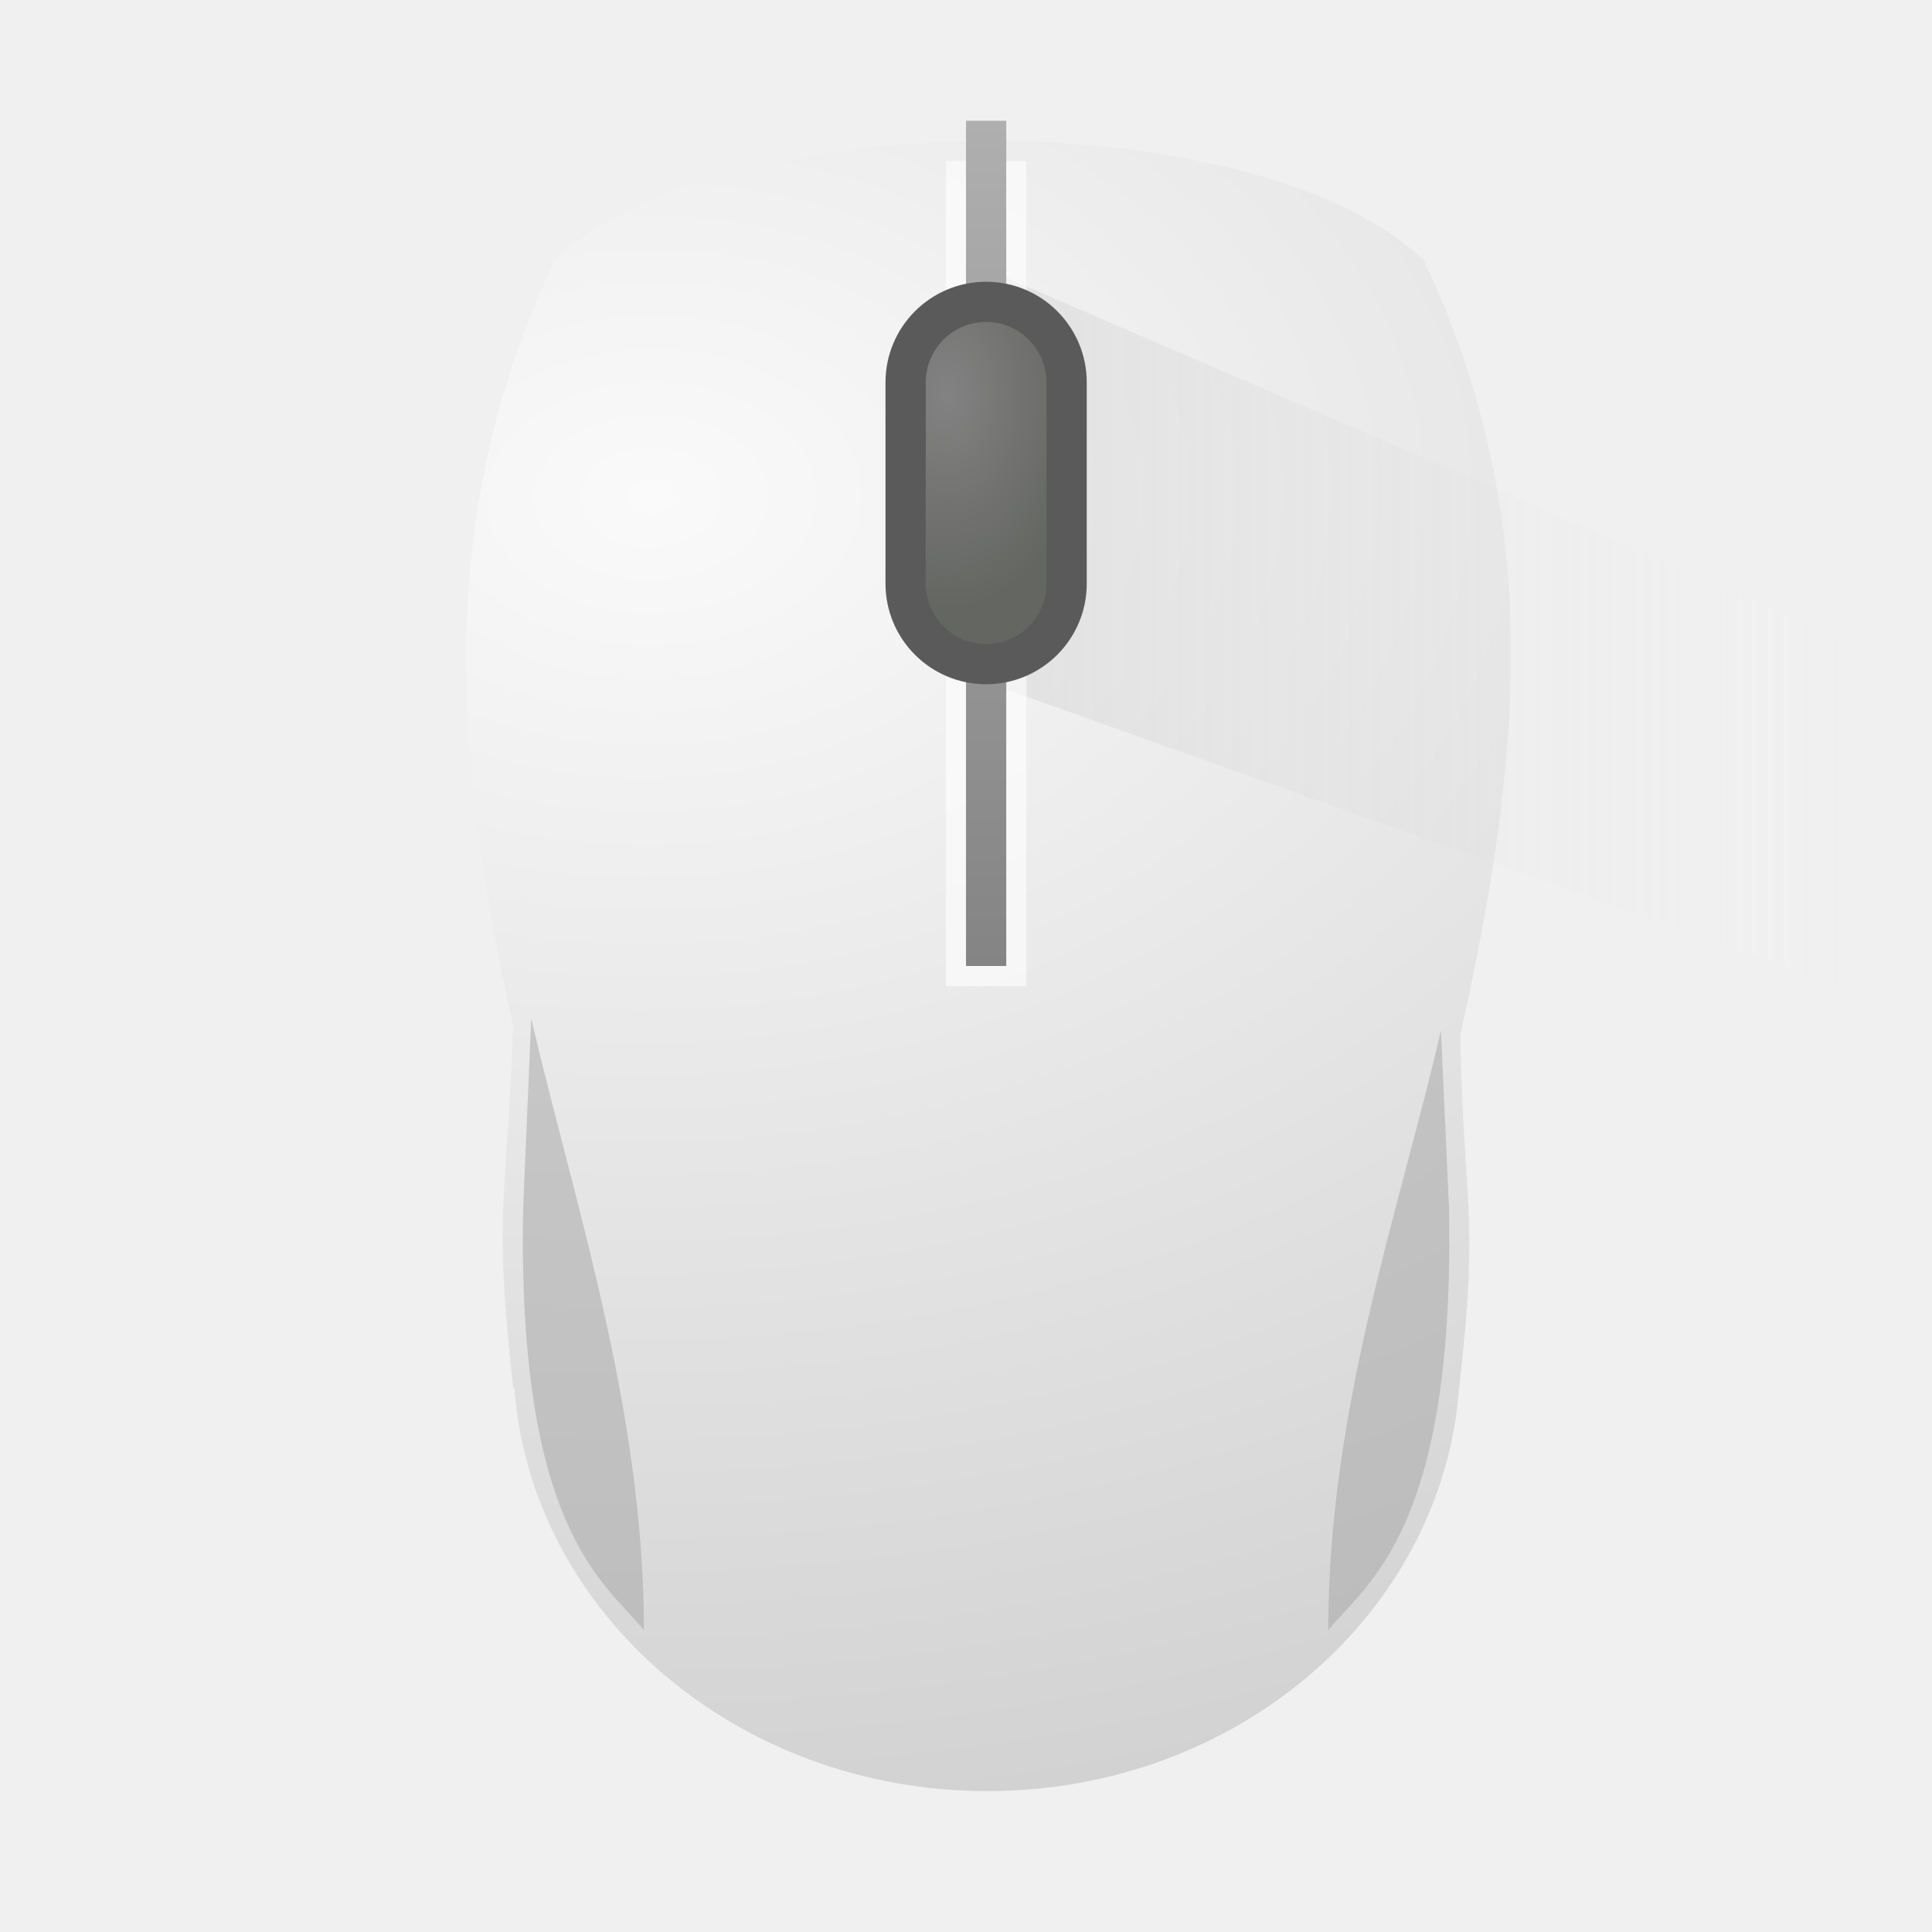
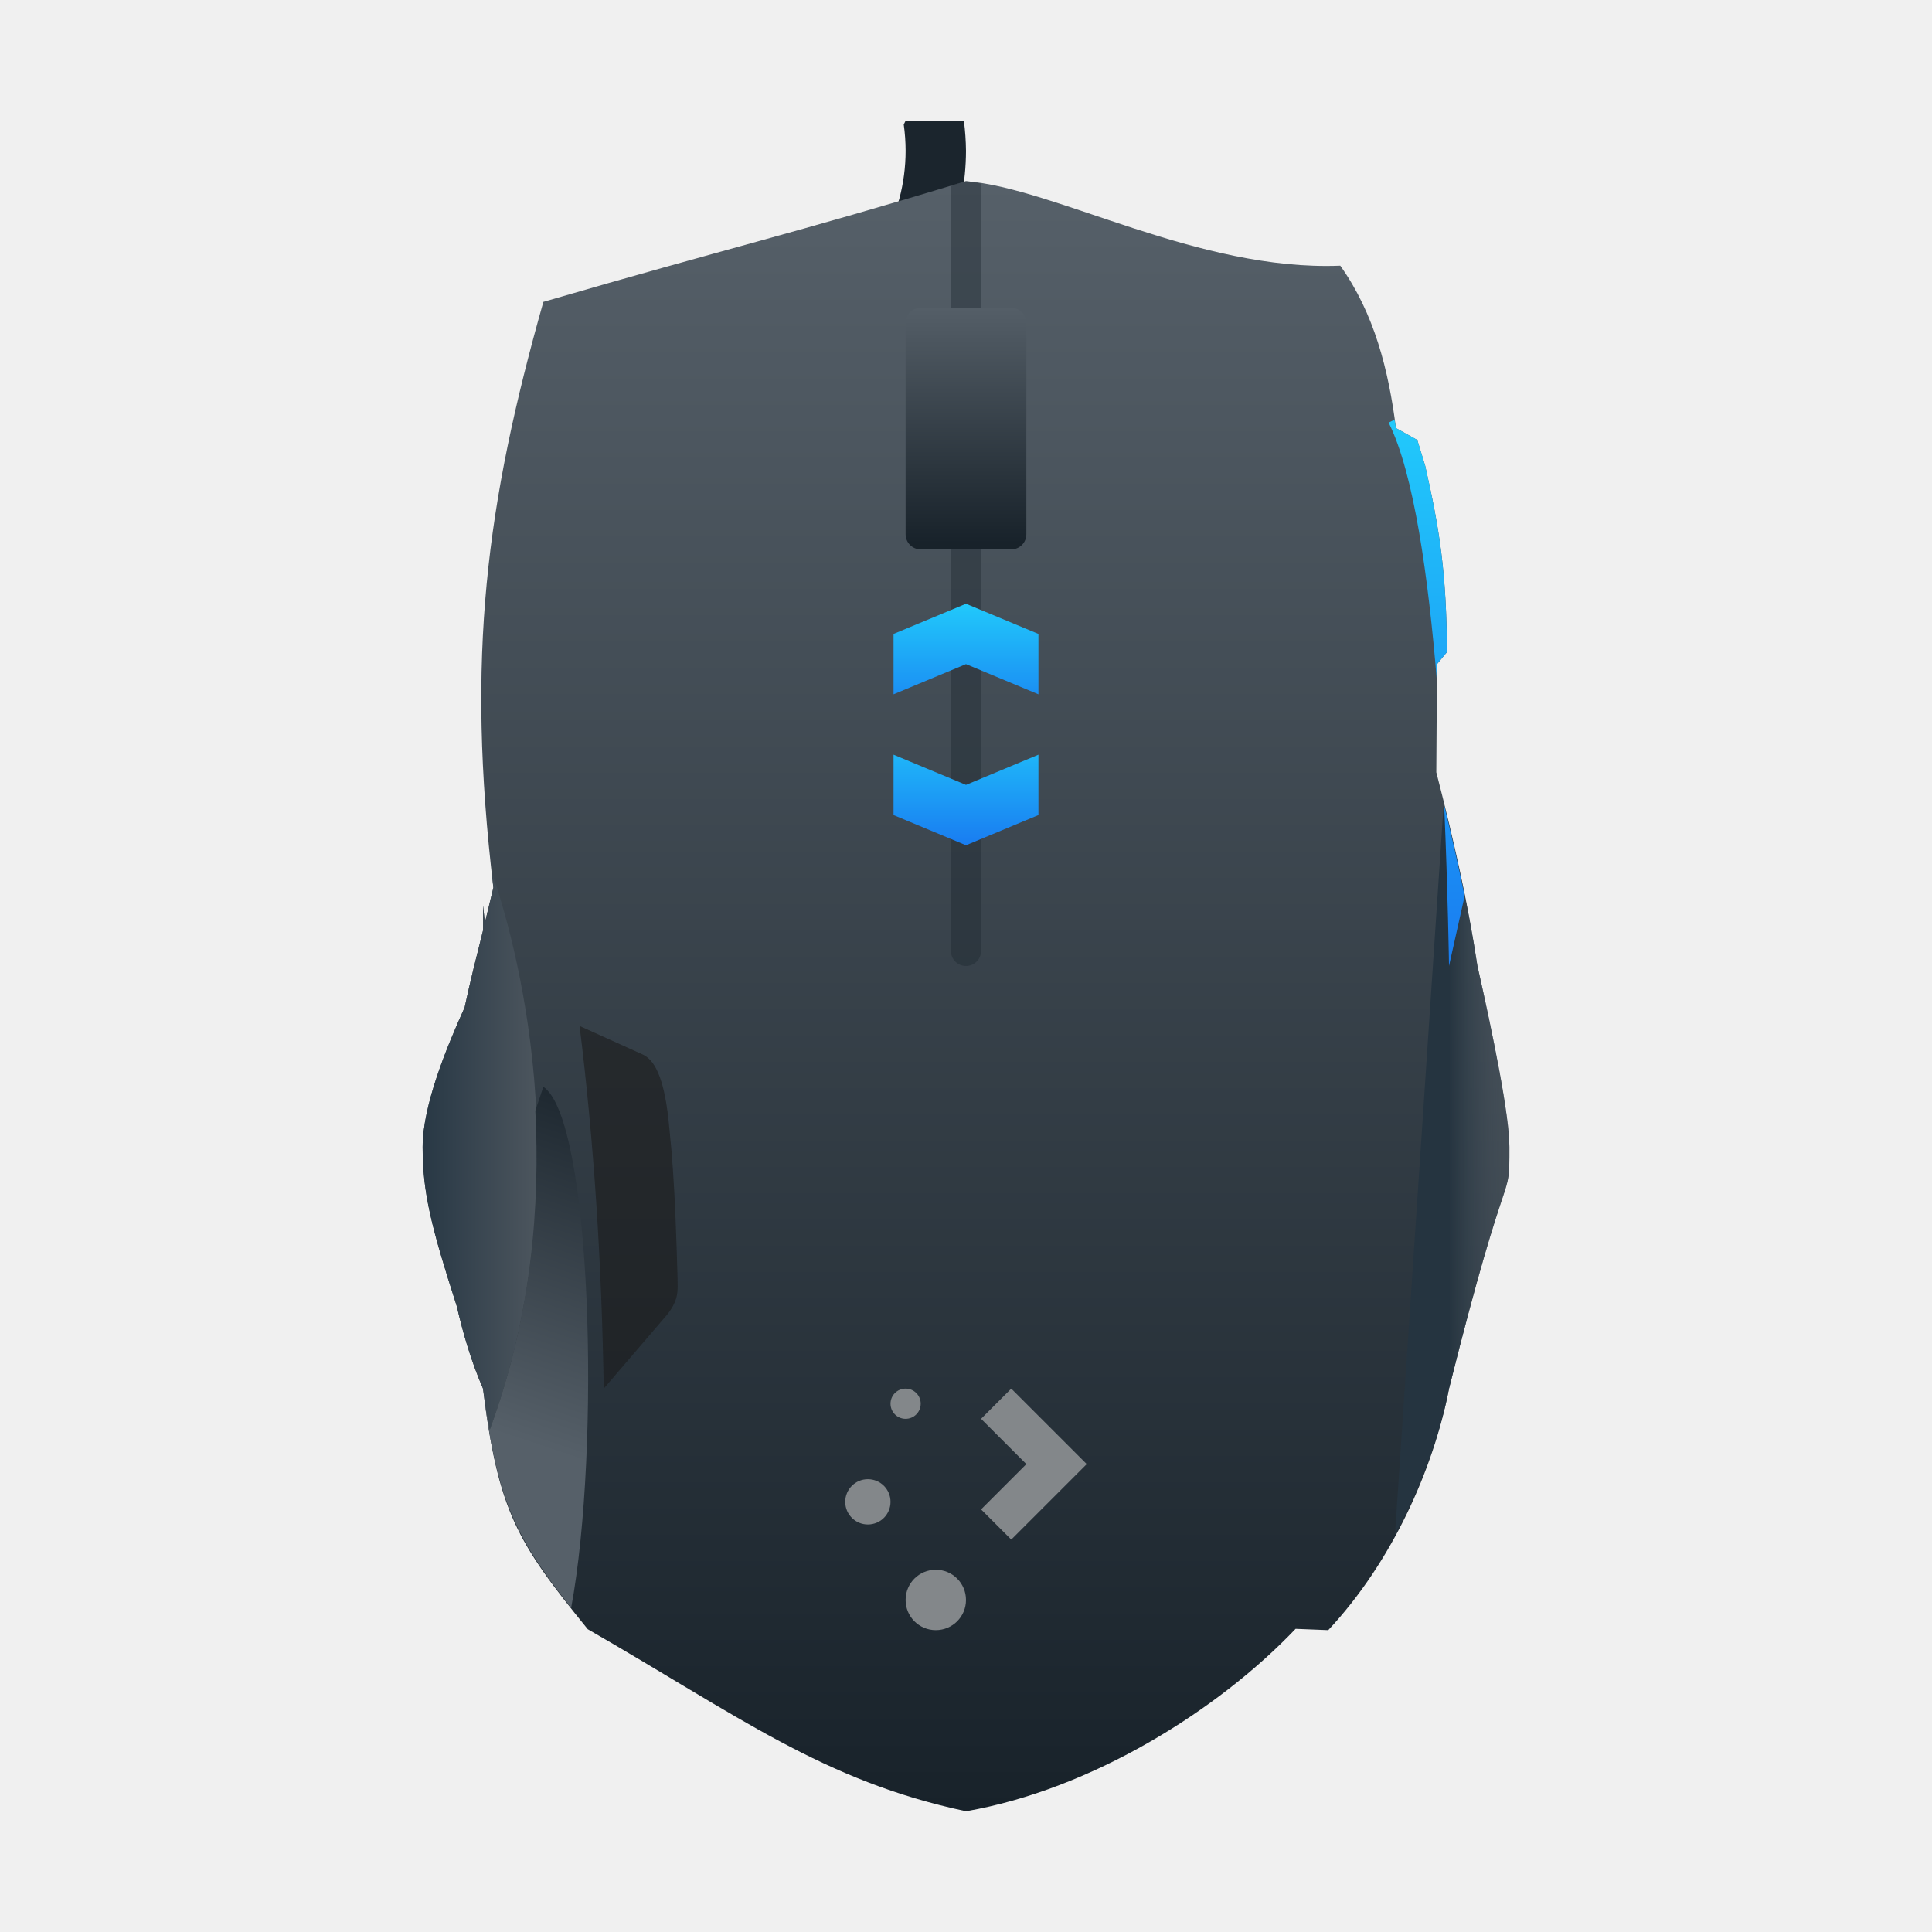
- <svg xmlns="http://www.w3.org/2000/svg" xmlns:xlink="http://www.w3.org/1999/xlink" id="svg2" height="48" width="48" version="1.0">
-   <defs id="defs4">
-     <linearGradient id="linearGradient3781">
-       <stop style="stop-color:#b3b3b3;stop-opacity:0.256;" offset="0" id="stop3783" />
-       <stop style="stop-color:#ffffff;stop-opacity:0;" offset="1" id="stop3785" />
+ <svg xmlns="http://www.w3.org/2000/svg" xmlns:xlink="http://www.w3.org/1999/xlink" width="64" version="1.1" height="64">
+   <defs id="defs5455">
+     <linearGradient id="linearGradient4191">
+       <stop style="stop-color:#18222a" id="stop4193" />
+       <stop offset="1" style="stop-color:#566069" id="stop4195" />
    </linearGradient>
-     <linearGradient id="linearGradient4190">
-       <stop id="stop4192" offset="0" />
-       <stop id="stop4194" style="stop-opacity:0" offset="1" />
+     <linearGradient id="linearGradient4369">
+       <stop style="stop-color:#253440" id="stop4371" />
+       <stop offset="1" style="stop-color:#566069;stop-opacity:0.463" id="stop4373" />
    </linearGradient>
-     <linearGradient id="linearGradient7603">
-       <stop id="stop7605" style="stop-color:#afafaf" offset="0" />
-       <stop id="stop7607" style="stop-color:#5a5a5a" offset="1" />
+     <linearGradient id="linearGradient4355">
+       <stop style="stop-color:#283845" id="stop4357" />
+       <stop offset="1" style="stop-color:#4e575f" id="stop4359" />
    </linearGradient>
-     <linearGradient id="linearGradient4135" y2="44.5" xlink:href="#linearGradient7603" gradientUnits="userSpaceOnUse" x2="24.5" y1="3" x1="24.5" />
-     <radialGradient id="radialGradient4143" gradientUnits="userSpaceOnUse" cy="10.895" cx="23.528" gradientTransform="matrix(1.3889 -2.8719e-7 4.4279e-7 2.1414 -9.1501 -13.541)" r="2.5">
-       <stop id="stop4576" style="stop-color:#828282" offset="0" />
-       <stop id="stop4578" style="stop-color:#646662" offset="1" />
-     </radialGradient>
-     <radialGradient id="radialGradient4172" gradientUnits="userSpaceOnUse" cy="16.539" cx="16.184" gradientTransform="matrix(4.3195 -.085864 .060478 3.0424 -54.725 -36.555)" r="13.477">
-       <stop id="stop6546" style="stop-color:#fafafa" offset="0" />
-       <stop id="stop6548" style="stop-color:#c8c8c8" offset="1" />
-     </radialGradient>
-     <linearGradient id="linearGradient4174" y2="45" xlink:href="#linearGradient7603" gradientUnits="userSpaceOnUse" x2="24.5" y1="3" x1="24.559" />
-     <linearGradient id="linearGradient4188" y2="44" gradientUnits="userSpaceOnUse" x2="24.559" y1="4.11" x1="23.823">
-       <stop id="stop6969" style="stop-color:#fff" offset="0" />
-       <stop id="stop6971" style="stop-color:#fff;stop-opacity:0" offset="1" />
+     <linearGradient id="linearGradient4303-7">
+       <stop style="stop-color:#197cf1" id="stop4305-83" />
+       <stop offset="1" style="stop-color:#21c9fb" id="stop4307-4" />
    </linearGradient>
-     <linearGradient id="linearGradient4198" y2="34" xlink:href="#linearGradient4190" gradientUnits="userSpaceOnUse" x2="13" y1="33" x1="16" />
-     <linearGradient id="linearGradient4206" y2="34" xlink:href="#linearGradient4190" gradientUnits="userSpaceOnUse" x2="36" y1="33.05" x1="32.99" />
-     <radialGradient id="radialGradient3626" xlink:href="#linearGradient4190" gradientUnits="userSpaceOnUse" cy="34.157" cx="4.602" gradientTransform="matrix(1 0 0 .74569 0 8.6866)" r="8.341" />
-     <linearGradient xlink:href="#linearGradient3781" id="linearGradient3787" x1="24.497" y1="16.051" x2="47.597" y2="16.051" gradientUnits="userSpaceOnUse" />
+     <linearGradient id="linearGradient4313" xlink:href="#linearGradient4191" y1="30" y2="3" gradientUnits="userSpaceOnUse" x2="0" gradientTransform="matrix(2 0 0 2 376.5714 491.798)" />
+     <linearGradient id="linearGradient4335" xlink:href="#linearGradient4303-7" y1="14" y2="12" gradientUnits="userSpaceOnUse" x2="0" gradientTransform="matrix(2 0 0 2 376.5714 491.798)" />
+     <linearGradient id="linearGradient4337" xlink:href="#linearGradient4303-7" y1="527.798" y2="525.798" gradientUnits="userSpaceOnUse" x2="0" gradientTransform="matrix(2 0 0 2 -392.5714 -539.798)" />
+     <linearGradient id="linearGradient4339" xlink:href="#linearGradient4191" y1="18" y2="24" x1="11" gradientUnits="userSpaceOnUse" x2="9" gradientTransform="matrix(2 0 0 2 376.5714 491.798)" />
+     <linearGradient id="linearGradient4353" xlink:href="#linearGradient4355" x1="7" gradientUnits="userSpaceOnUse" x2="9" gradientTransform="matrix(2 0 0 2 376.5714 491.798)" />
+     <linearGradient id="linearGradient4367" xlink:href="#linearGradient4369" x1="24" gradientUnits="userSpaceOnUse" x2="25" gradientTransform="matrix(2 0 0 2 376.5714 491.798)" />
+     <linearGradient id="linearGradient4467" xlink:href="#linearGradient4191" y1="524.798" y2="520.798" gradientUnits="userSpaceOnUse" x2="0" gradientTransform="matrix(2 0 0 2 -392.5714 -539.798)" />
+     <linearGradient id="linearGradient4483" xlink:href="#linearGradient4303-7" y1="16" y2="7" x2="0" gradientUnits="userSpaceOnUse" gradientTransform="matrix(2 0 0 2 376.5714 491.798)" />
  </defs>
-   <path id="path3068" style="stroke:none;fill:url(#radialGradient4172);stroke-opacity:1" d="m24.594 3.5c-4.369 0-8.757 0.997-10.813 2.969-3.12 6.581-2.395 12.749-1.031 19.031-0.174 4.589-0.49 4.5 0 9h0.031c0.424 5.584 5.535 10 11.75 10s11.294-4.416 11.719-10c0.51-4.409 0.106-4.548 0.031-8.781 1.4-6.358 2.25-12.592-0.906-19.25-2.056-1.972-6.412-2.969-10.781-2.969z" />
-   <path style="fill:url(#linearGradient3787);fill-opacity:1;stroke:none" d="M 24.59,16.983 24.404,6.644 47.504,16.61 47.317,25.086 z" id="path3779" />
-   <rect id="rect4176" style="opacity:.6;fill:#fff" height="20.5" width="2" y="4" x="23.5" />
-   <path id="path4184" style="opacity:0.7;stroke:none;fill:none" d="m24.594 4.5c-4.123 0-8.225 1.052-9.969 2.594-2.89 6.24-2.244 12.029-0.906 18.188a0.988 0.988 0 0 1 0.031 0.25c-0.172 4.535-0.473 4.519-0.031 8.688a0.988 0.988 0 0 1 0 0.031 0.988 0.988 0 0 1 0.062 0.188c0.382 5.026 5.003 9.062 10.75 9.062s10.337-4.033 10.719-9.062a0.988 0.988 0 0 1 0.031 -0.062c0.503-4.347 0.075-4.33 0-8.625a0.988 0.988 0 0 1 0.03 -0.251c1.376-6.245 2.139-12.098-0.781-18.406-1.745-1.545-5.814-2.594-9.937-2.594z" />
-   <rect id="rect3847" style="fill:url(#linearGradient4135)" height="21" width="1" y="3" x="24" />
-   <rect id="rect3845" style="stroke-linejoin:round;stroke:#5a5a5a;stroke-linecap:round;fill:url(#radialGradient4143)" rx="2" ry="2" height="9" width="4" y="7.5" x="22.5" />
-   <path id="path4161" style="opacity:0.5;fill:#a4a4a4;fill-opacity:1" d="m35.8 25.6c-1.031 4.459-2.8 9.4-2.8 14.9 0.978-1.191 3.155-2.5 3-10.5l-0.2-4.4z" />
-   <path id="path4164" style="opacity:0.5;fill:#a4a4a4;fill-opacity:1;stroke:none;stroke-opacity:1" d="m13.198 25.3c1.031 4.459 2.803 9.7 2.8 15.2-0.978-1.191-3.155-2.5-3-10.5l0.2-4.7z" />
+   <g id="layer1" transform="matrix(1 0 0 1 -376.5714 -491.798)">
+     <path style="fill:#1b252d" id="path4296" d="m 406.571,495.798 -0.062,0.125 a 4,5 0 0 1 0.062,0.875 4,5 0 0 1 -0.805,3 l 2.219,0 a 6,7 0 0 0 0.586,-3 6,7 0 0 0 -0.07,-1 l -1.93,0 z" />
+     <path style="fill:url(#linearGradient4313);fill-rule:evenodd" id="path4289" d="m 408.571,497.798 c -5.776,1.756 -7.839,2.204 -14,4 -1.888,6.678 -2.566,11.741 -1.656,19.406 -0.093,0.37 -0.185,0.78 -0.281,1.16 l -0.062,-0.566 0,0.824 c -0.21,0.838 -0.421,1.666 -0.609,2.547 -0.589,1.308 -1.391,3.238 -1.391,4.629 0,1.505 0.281,2.629 1.133,5.277 0.209,0.906 0.473,1.813 0.867,2.723 0.5,4.047 1.114,5.074 3.469,7.969 4.991,2.87 7.801,5.028 12.531,6.031 4.166,-0.724 8.354,-3.348 10.918,-6.043 l 1.082,0.043 c 2.09,-2.236 3.476,-5.291 4,-8 2,-8 2,-6 2,-8 -10e-6,-1.063 -0.533,-3.668 -1.062,-6.02 -0.309,-2.047 -0.772,-4.124 -1.359,-6.398 l 0.023,-3.582 0.332,-0.402 c -0.021,-2.636 -0.241,-4.042 -0.723,-6.168 l -0.262,-0.855 -0.707,-0.395 c -0.242,-1.907 -0.713,-3.791 -1.844,-5.379 -4.719,0.188 -9.428,-2.564 -12.398,-2.801 z" />
+     <path style="fill:#1a1a1a;opacity:0.6;fill-rule:evenodd" id="path4268" d="m 396.571,537.798 1.2,-1.4 0.6,-0.7 0.3,-0.35 c 0.41,-0.526 0.344,-0.8 0.344,-1.25 -0.02,-0.718 -0.041,-1.353 -0.065,-1.931 -0.024,-0.578 -0.051,-1.099 -0.085,-1.589 -0.033,-0.49 -0.073,-0.95 -0.121,-1.404 -0.135,-1.528 -0.433,-2.231 -0.873,-2.441 l -0.7,-0.316 -0.7,-0.316 -0.7,-0.316 c 0.482,3.876 0.734,7.889 0.8,12.015 z" />
+     <path style="fill:url(#linearGradient4353);fill-rule:evenodd" id="path4270" d="m 392.864,520.696 c 0.016,0.169 0.03,0.332 0.051,0.508 -0.093,0.37 -0.185,0.78 -0.281,1.16 l -0.062,-0.566 0,0.824 c -0.21,0.838 -0.421,1.666 -0.609,2.547 -0.589,1.308 -1.391,3.238 -1.391,4.629 0,1.505 0.281,2.629 1.133,5.277 0.209,0.906 0.473,1.813 0.867,2.723 0.067,0.54 0.148,0.936 0.227,1.359 3.106,-8.476 0.779,-16.39 0.066,-18.461 z" />
+     <path style="fill:url(#linearGradient4367);fill-rule:evenodd" id="path4278" d="m 424.396,518.415 -1.613,24.211 c 0.856,-1.579 1.485,-3.254 1.789,-4.828 2,-8 2,-6 2,-8 -10e-6,-1.063 -0.533,-3.668 -1.062,-6.02 -0.261,-1.724 -0.652,-3.496 -1.113,-5.363 z" />
+     <path style="fill:url(#linearGradient4339);fill-rule:evenodd" id="path4283" d="m 394.571,527.798 -0.266,0.793 c 0.158,3.101 -0.113,6.761 -1.508,10.566 -0.078,-0.423 -0.16,-0.819 -0.227,-1.359 0.453,3.67 1.068,4.914 2.922,7.262 0.979,-5.299 0.687,-16.18 -0.922,-17.262 z" />
+     <path style="fill:#1b252d;fill-opacity:0.384" id="rect4375" d="m 408.571,497.798 c -0.211,0.064 -0.299,0.084 -0.5,0.145 l 0,25.355 c 0,0.277 0.223,0.5 0.5,0.5 0.277,0 0.5,-0.223 0.5,-0.5 l 0,-25.418 c -0.165,-0.025 -0.344,-0.07 -0.5,-0.082 z" />
+     <path style="fill:url(#linearGradient4335);fill-rule:evenodd" id="path4261" d="m 406.171,516.798 0,2 2.4,1 2.4,-1 0,-2 -2.4,1 z" />
+     <path style="fill:url(#linearGradient4337);fill-rule:evenodd" id="path4266" d="m 406.171,514.798 0,-2 2.4,-1 2.4,1 0,2 -2.4,-1 z" />
+     <rect width="4" x="406.571" y="501.997" rx="0.5" height="8" style="fill:url(#linearGradient4467)" id="rect4380" />
+     <path style="fill:url(#linearGradient4483);fill-rule:evenodd" id="path4481" d="m 422.767,505.7 -0.195,0.098 c 0.84,1.681 1.315,5.123 1.598,8.555 l 0.004,-0.555 0.332,-0.402 c -0.021,-2.636 -0.241,-4.042 -0.723,-6.168 l -0.262,-0.855 -0.707,-0.395 c -0.012,-0.093 -0.034,-0.184 -0.047,-0.277 z m 1.645,12.777 c 0.124,2.903 0.16,5.32 0.16,5.32 l 0.516,-2.312 c -0.194,-0.972 -0.423,-1.979 -0.676,-3.008 z" />
+     <path style="fill:#83878a" id="rect4119" d="m 406.571,537.798 c -0.277,0 -0.5,0.223 -0.5,0.5 0,0.277 0.223,0.5 0.5,0.5 0.277,0 0.5,-0.223 0.5,-0.5 0,-0.277 -0.223,-0.5 -0.5,-0.5 z m 3.5,0 -1,1 1.5,1.5 -0.5,0.5 -0.5,0.5 -0.5,0.5 1,1 0.5,-0.5 0.5,-0.5 0.5,-0.5 1,-1 z m -4.75,3 c -0.415,0 -0.75,0.335 -0.75,0.75 0,0.415 0.335,0.75 0.75,0.75 0.415,0 0.75,-0.335 0.75,-0.75 0,-0.415 -0.335,-0.75 -0.75,-0.75 z m 2.25,3 c -0.554,0 -1,0.446 -1,1 0,0.554 0.446,1 1,1 0.554,0 1,-0.446 1,-1 0,-0.554 -0.446,-1 -1,-1 z" />
+   </g>
</svg>
